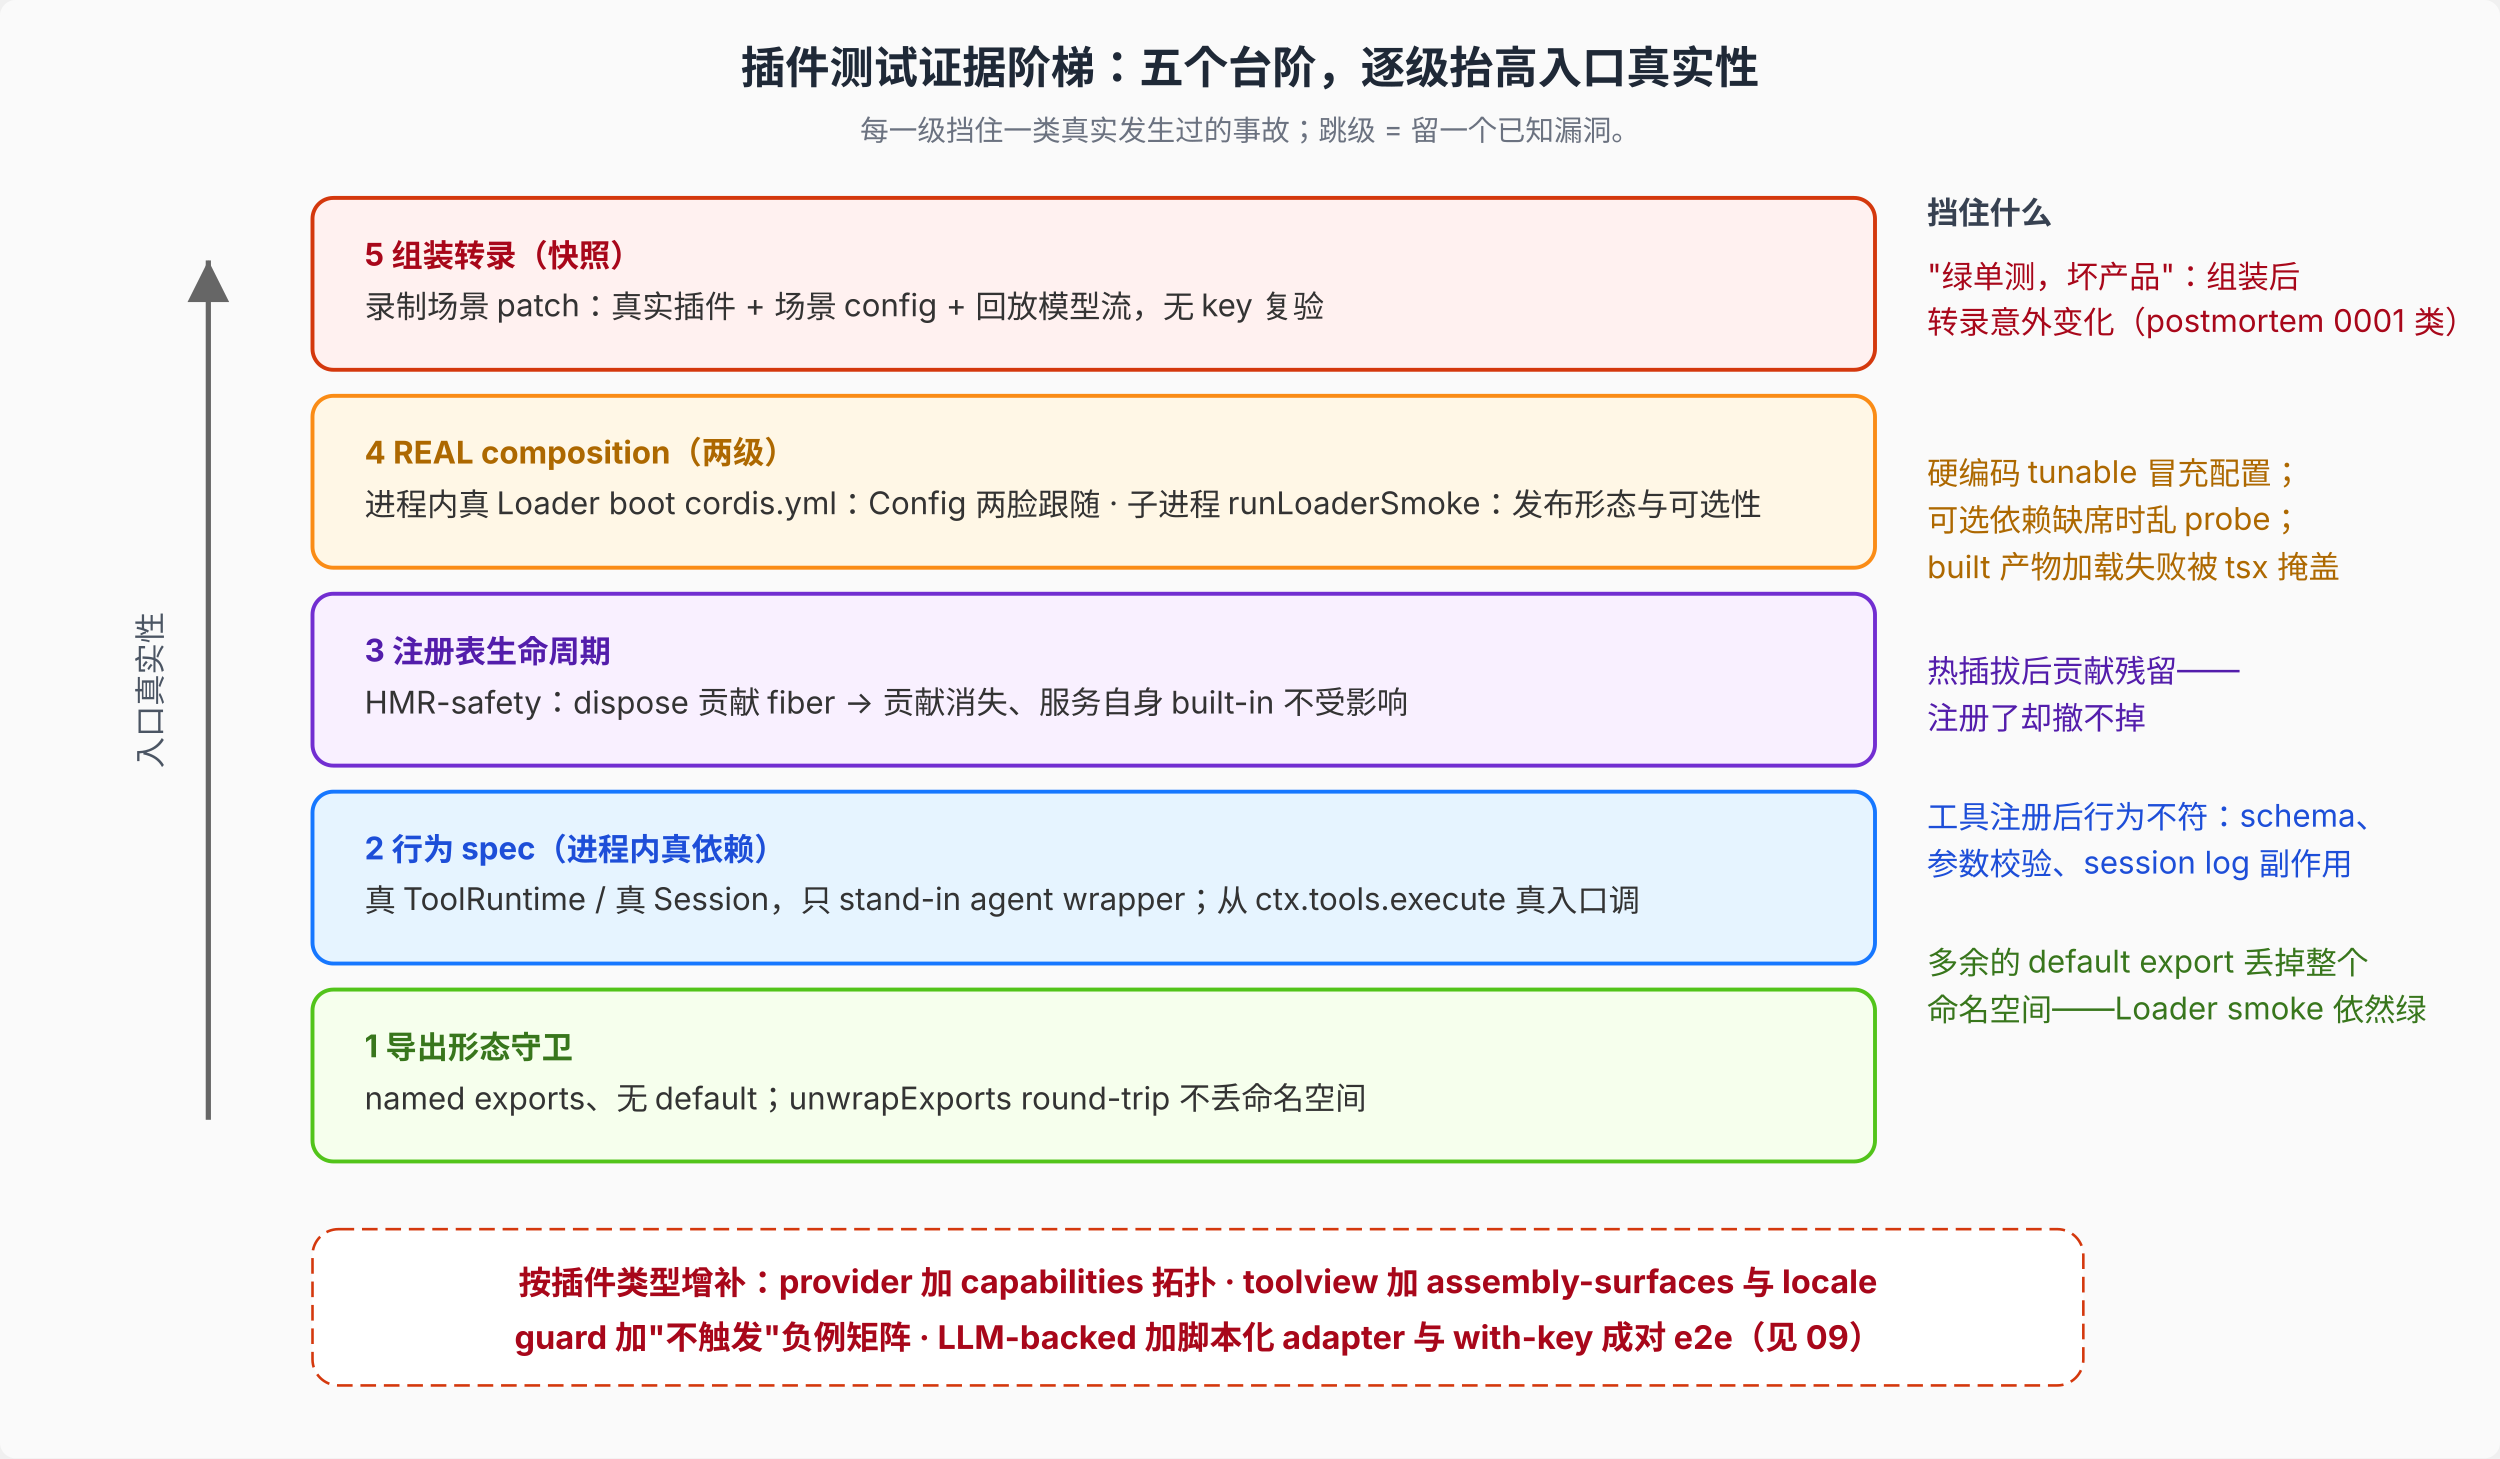
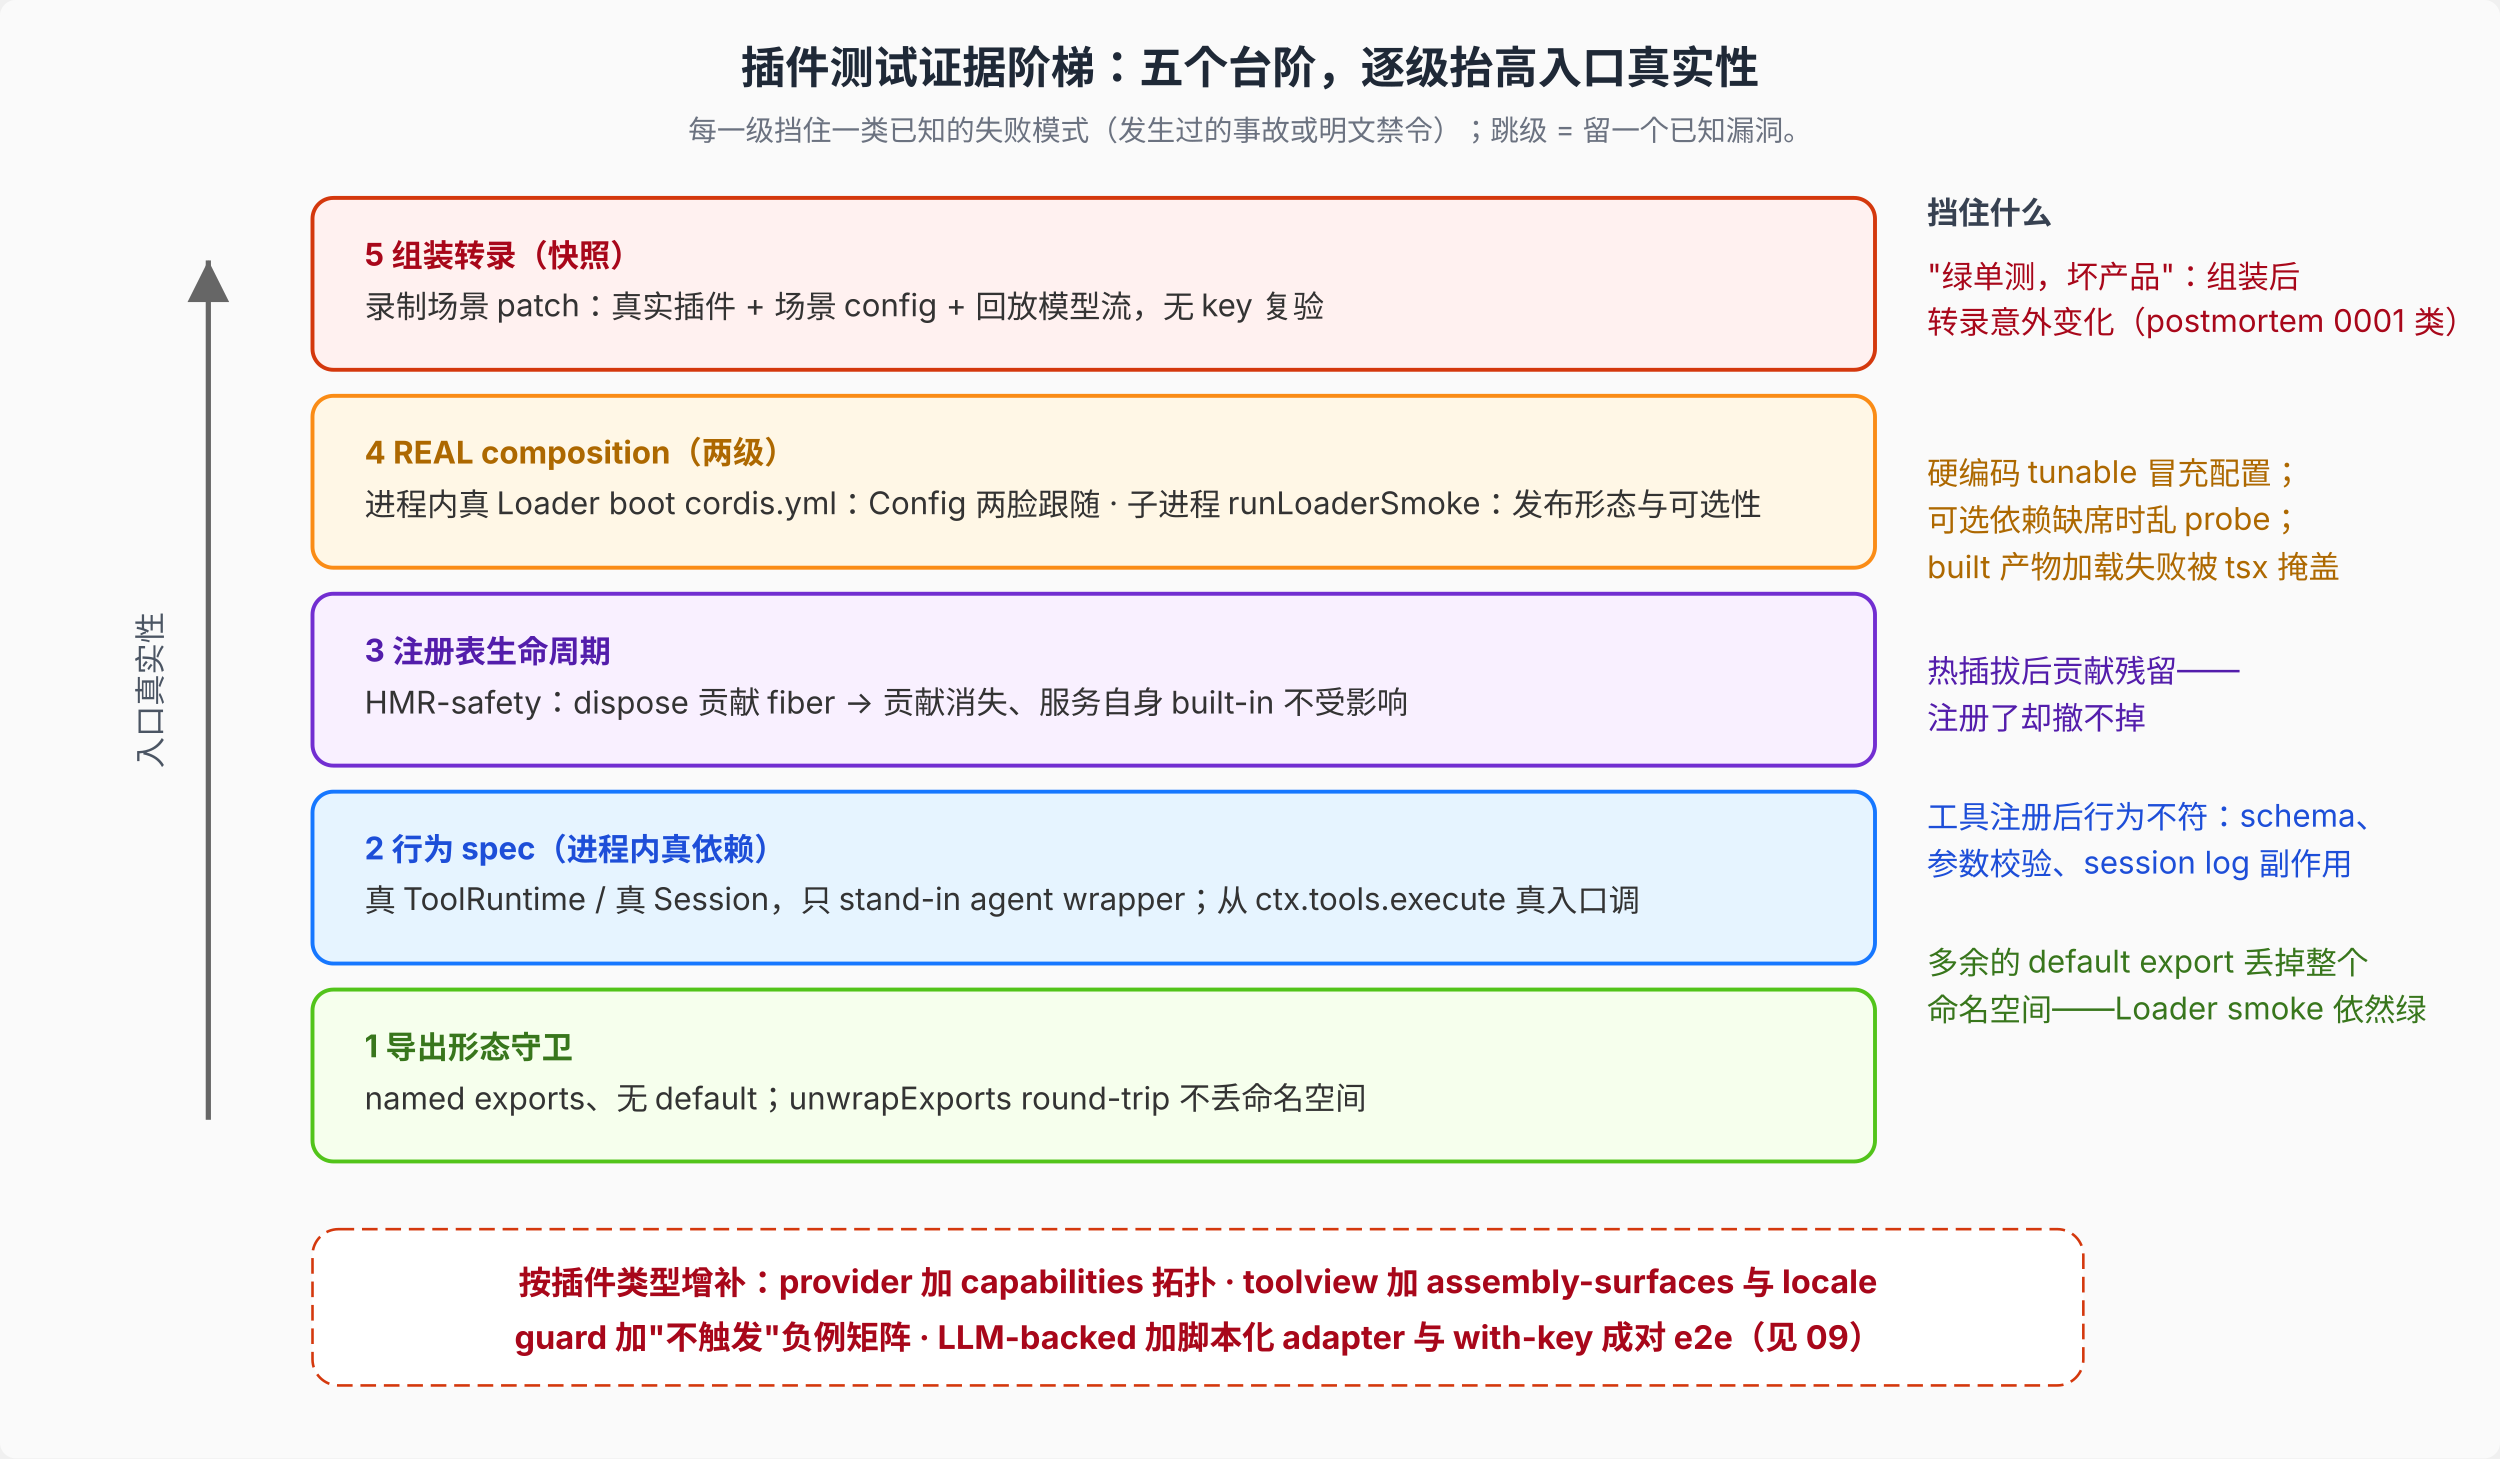
<svg xmlns="http://www.w3.org/2000/svg" viewBox="0 0 960 560" font-family="system-ui, -apple-system, 'PingFang SC', 'Noto Sans SC', sans-serif" font-size="12">
  <defs>
    <marker id="arrow-up" viewBox="0 0 10 10" refX="10" refY="5" markerWidth="8" markerHeight="8" orient="auto">
      <path d="M0 0 L10 5 L0 10 Z" fill="#666" />
    </marker>
  </defs>
  <rect width="960" height="560" fill="#fafafa" rx="6" />
  <text x="480" y="32" text-anchor="middle" font-size="17" font-weight="700" fill="#1f2937">插件测试证据阶梯：五个台阶，逐级抬高入口真实性</text>
-   <text x="480" y="54" text-anchor="middle" font-size="11" fill="#6b7280">每一级挡住一类真实发生过的事故；跳级 = 留一个已知漏洞。</text>
+   <text x="480" y="54" text-anchor="middle" font-size="11" fill="#6b7280">每一级挡住一类已知的失败模式（发生过的事故或明文禁令）；跳级 = 留一个已知漏洞。</text>
  <rect x="120" y="76" width="600" height="66" rx="8" fill="#fff1f0" stroke="#d4380d" stroke-width="1.5" />
  <text x="140" y="102" font-weight="700" fill="#a8071a">5 组装转录（快照）</text>
  <text x="140" y="122" fill="#333">录制场景 patch：真实插件 + 场景 config + 回放模型流，无 key 复验</text>
  <rect x="120" y="152" width="600" height="66" rx="8" fill="#fff7e6" stroke="#fa8c16" stroke-width="1.5" />
  <text x="140" y="178" font-weight="700" fill="#ad6800">4 REAL composition（两级）</text>
  <text x="140" y="198" fill="#333">进程内真 Loader boot cordis.yml：Config 两脸跟随 · 子进程 runLoaderSmoke：发布形态与可选性</text>
  <rect x="120" y="228" width="600" height="66" rx="8" fill="#f9f0ff" stroke="#722ed1" stroke-width="1.5" />
  <text x="140" y="254" font-weight="700" fill="#531dab">3 注册表生命周期</text>
  <text x="140" y="274" fill="#333">HMR-safety：dispose 贡献 fiber → 贡献消失、服务自身 built-in 不受影响</text>
  <rect x="120" y="304" width="600" height="66" rx="8" fill="#e6f4ff" stroke="#1677ff" stroke-width="1.5" />
  <text x="140" y="330" font-weight="700" fill="#1d4ed8">2 行为 spec（进程内真依赖）</text>
  <text x="140" y="350" fill="#333">真 ToolRuntime / 真 Session，只 stand-in agent wrapper；从 ctx.tools.execute 真入口调</text>
  <rect x="120" y="380" width="600" height="66" rx="8" fill="#f6ffed" stroke="#52c41a" stroke-width="1.5" />
  <text x="140" y="406" font-weight="700" fill="#38761c">1 导出形态守卫</text>
  <text x="140" y="426" fill="#333">named exports、无 default；unwrapExports round-trip 不丢命名空间</text>
  <line x1="80" y1="430" x2="80" y2="100" stroke="#666" stroke-width="2" marker-end="url(#arrow-up)" />
  <text x="62" y="265" font-size="12" fill="#4b5563" transform="rotate(-90 62 265)" text-anchor="middle">入口真实性</text>
  <text x="740" y="86" font-weight="700" fill="#374151">挡住什么</text>
  <text x="740" y="110" fill="#a8071a">"绿单测，坏产品"：组装后</text>
  <text x="740" y="128" fill="#a8071a">转录意外变化（postmortem 0001 类）</text>
  <text x="740" y="186" fill="#ad6800">硬编码 tunable 冒充配置；</text>
  <text x="740" y="204" fill="#ad6800">可选依赖缺席时乱 probe；</text>
  <text x="740" y="222" fill="#ad6800">built 产物加载失败被 tsx 掩盖</text>
  <text x="740" y="262" fill="#531dab">热插拔后贡献残留——</text>
  <text x="740" y="280" fill="#531dab">注册了却撤不掉</text>
  <text x="740" y="318" fill="#1d4ed8">工具注册后行为不符：schema、</text>
  <text x="740" y="336" fill="#1d4ed8">参数校验、session log 副作用</text>
  <text x="740" y="374" fill="#38761c">多余的 default export 丢掉整个</text>
  <text x="740" y="392" fill="#38761c">命名空间——Loader smoke 依然绿</text>
  <rect x="120" y="472" width="680" height="60" rx="10" fill="#fff" stroke="#d4380d" stroke-dasharray="6 3" />
  <text x="460" y="497" text-anchor="middle" font-size="12.5" font-weight="700" fill="#a8071a">按插件类型增补：provider 加 capabilities 拓扑 · toolview 加 assembly-surfaces 与 locale</text>
  <text x="460" y="518" text-anchor="middle" font-size="12.5" font-weight="700" fill="#a8071a">guard 加"不触发"负例矩阵 · LLM-backed 加脚本化 adapter 与 with-key 成对 e2e（见 09）</text>
</svg>
